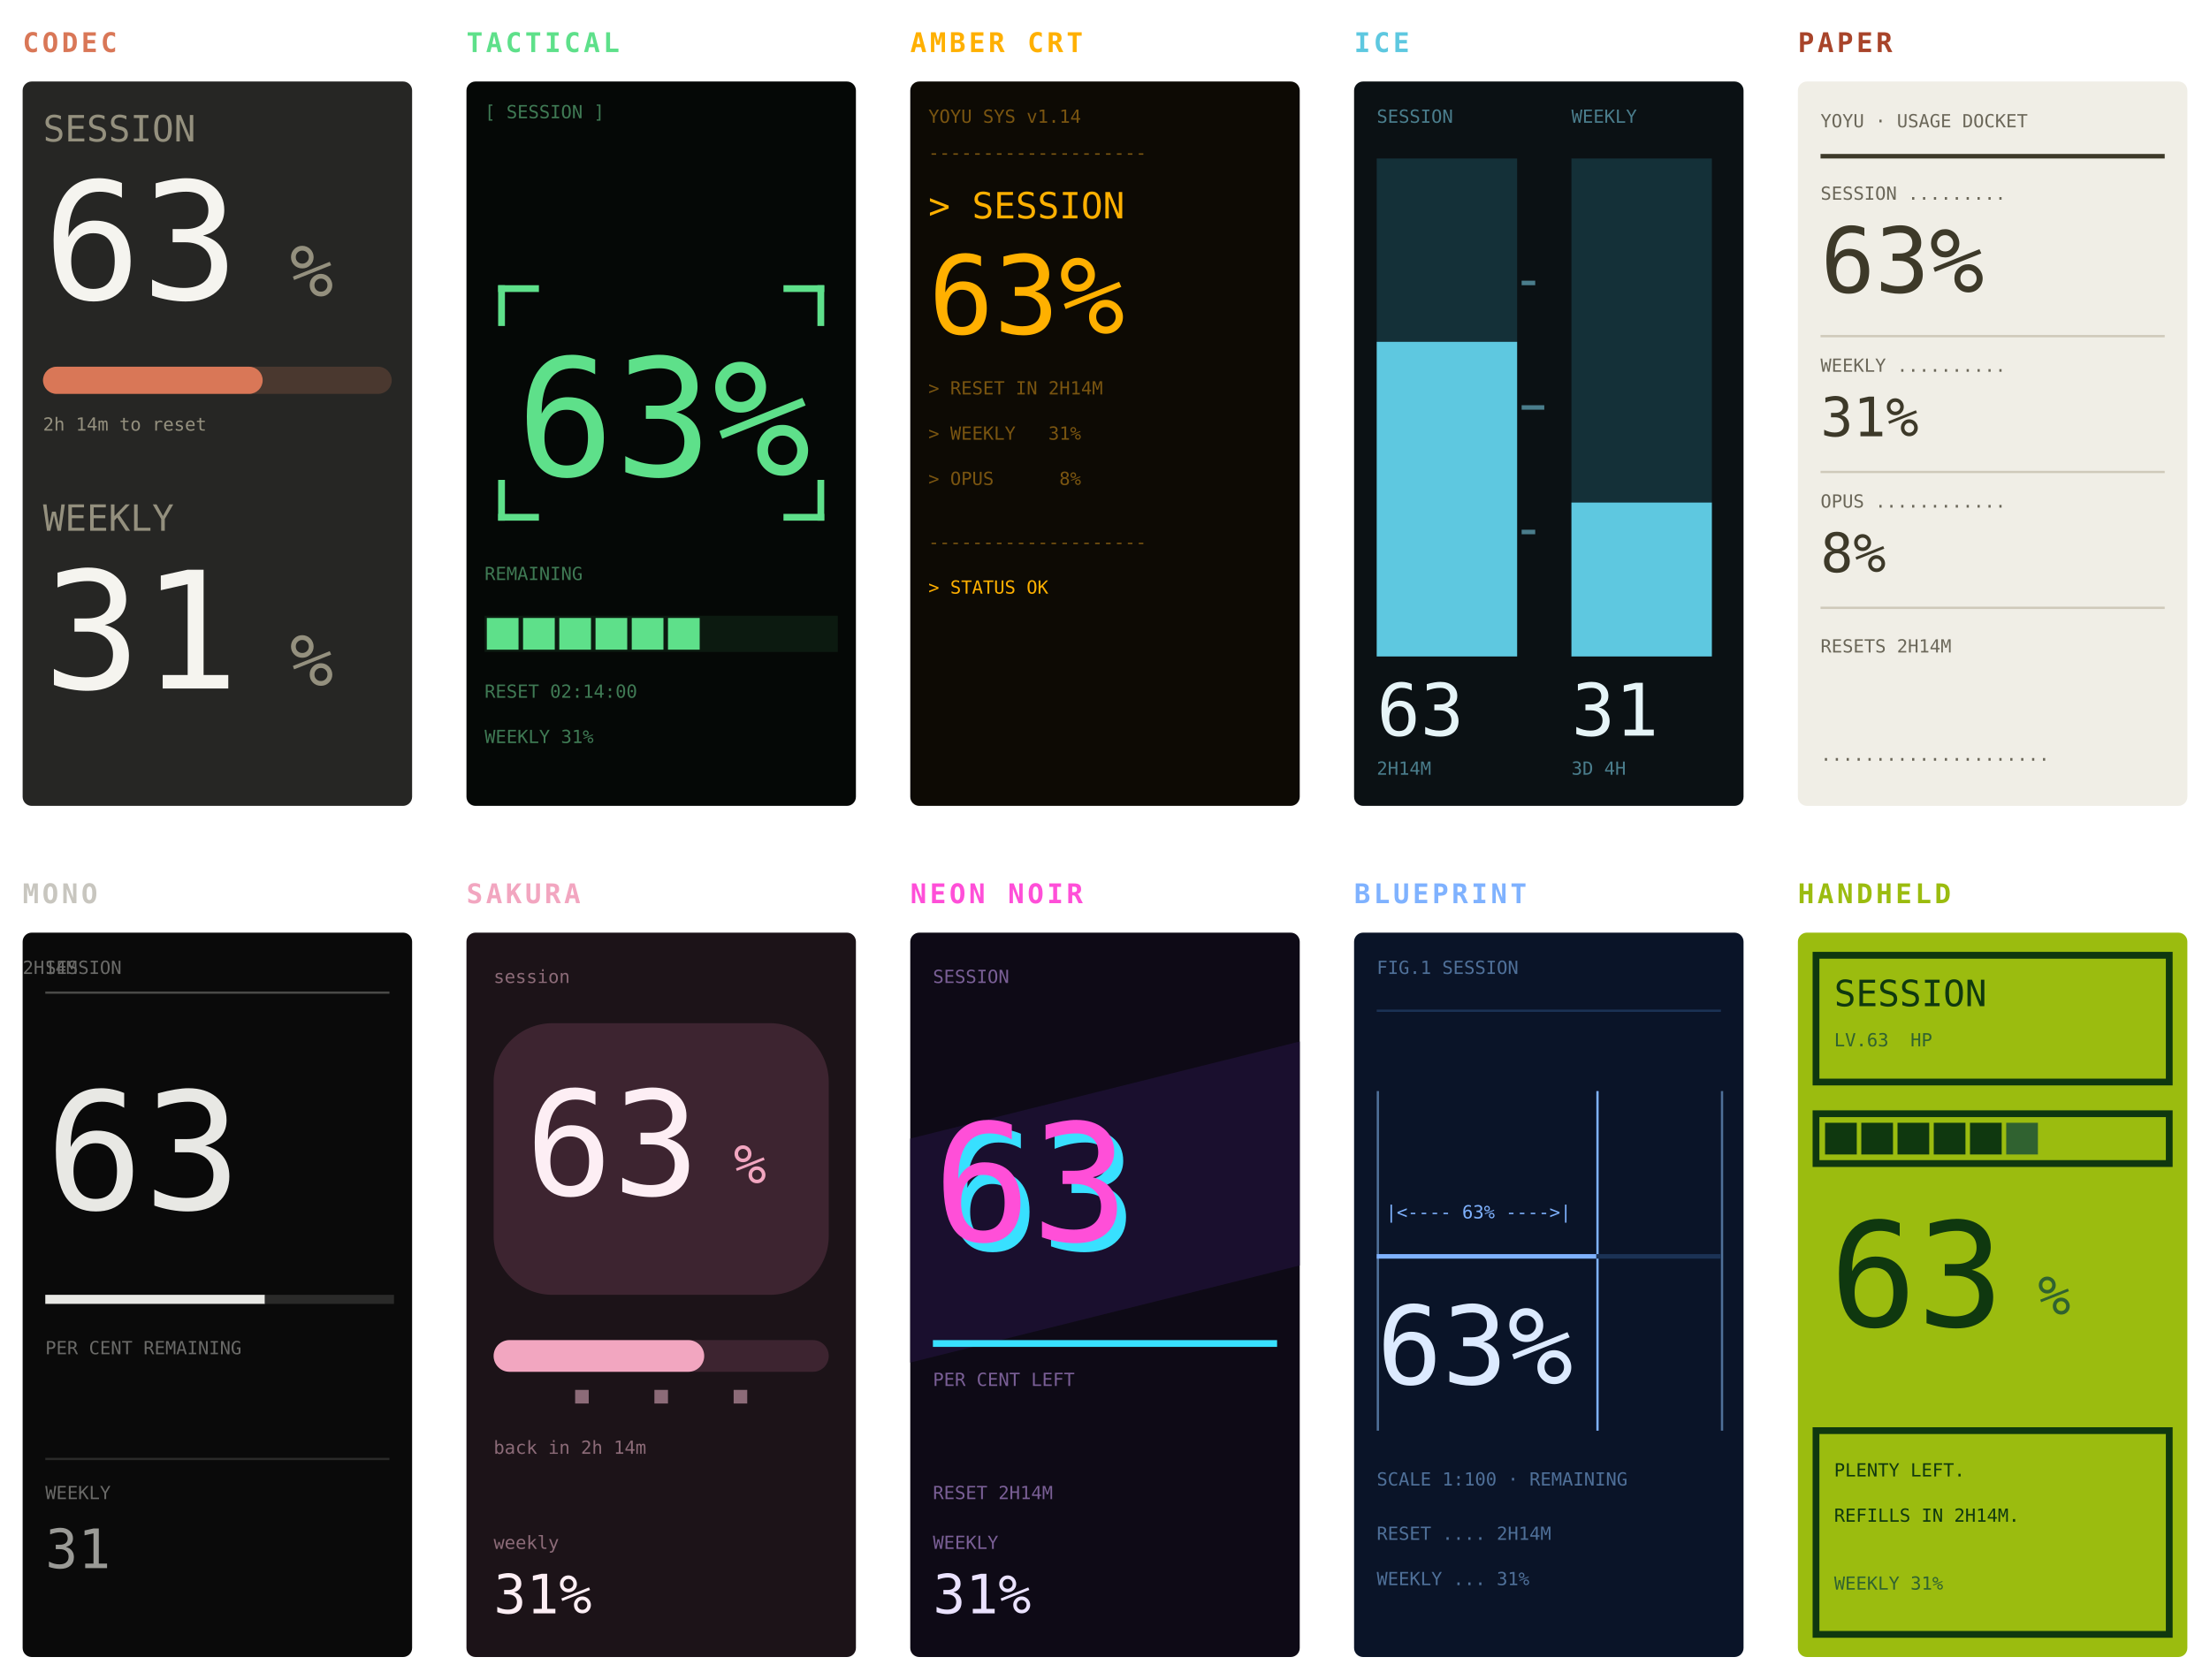
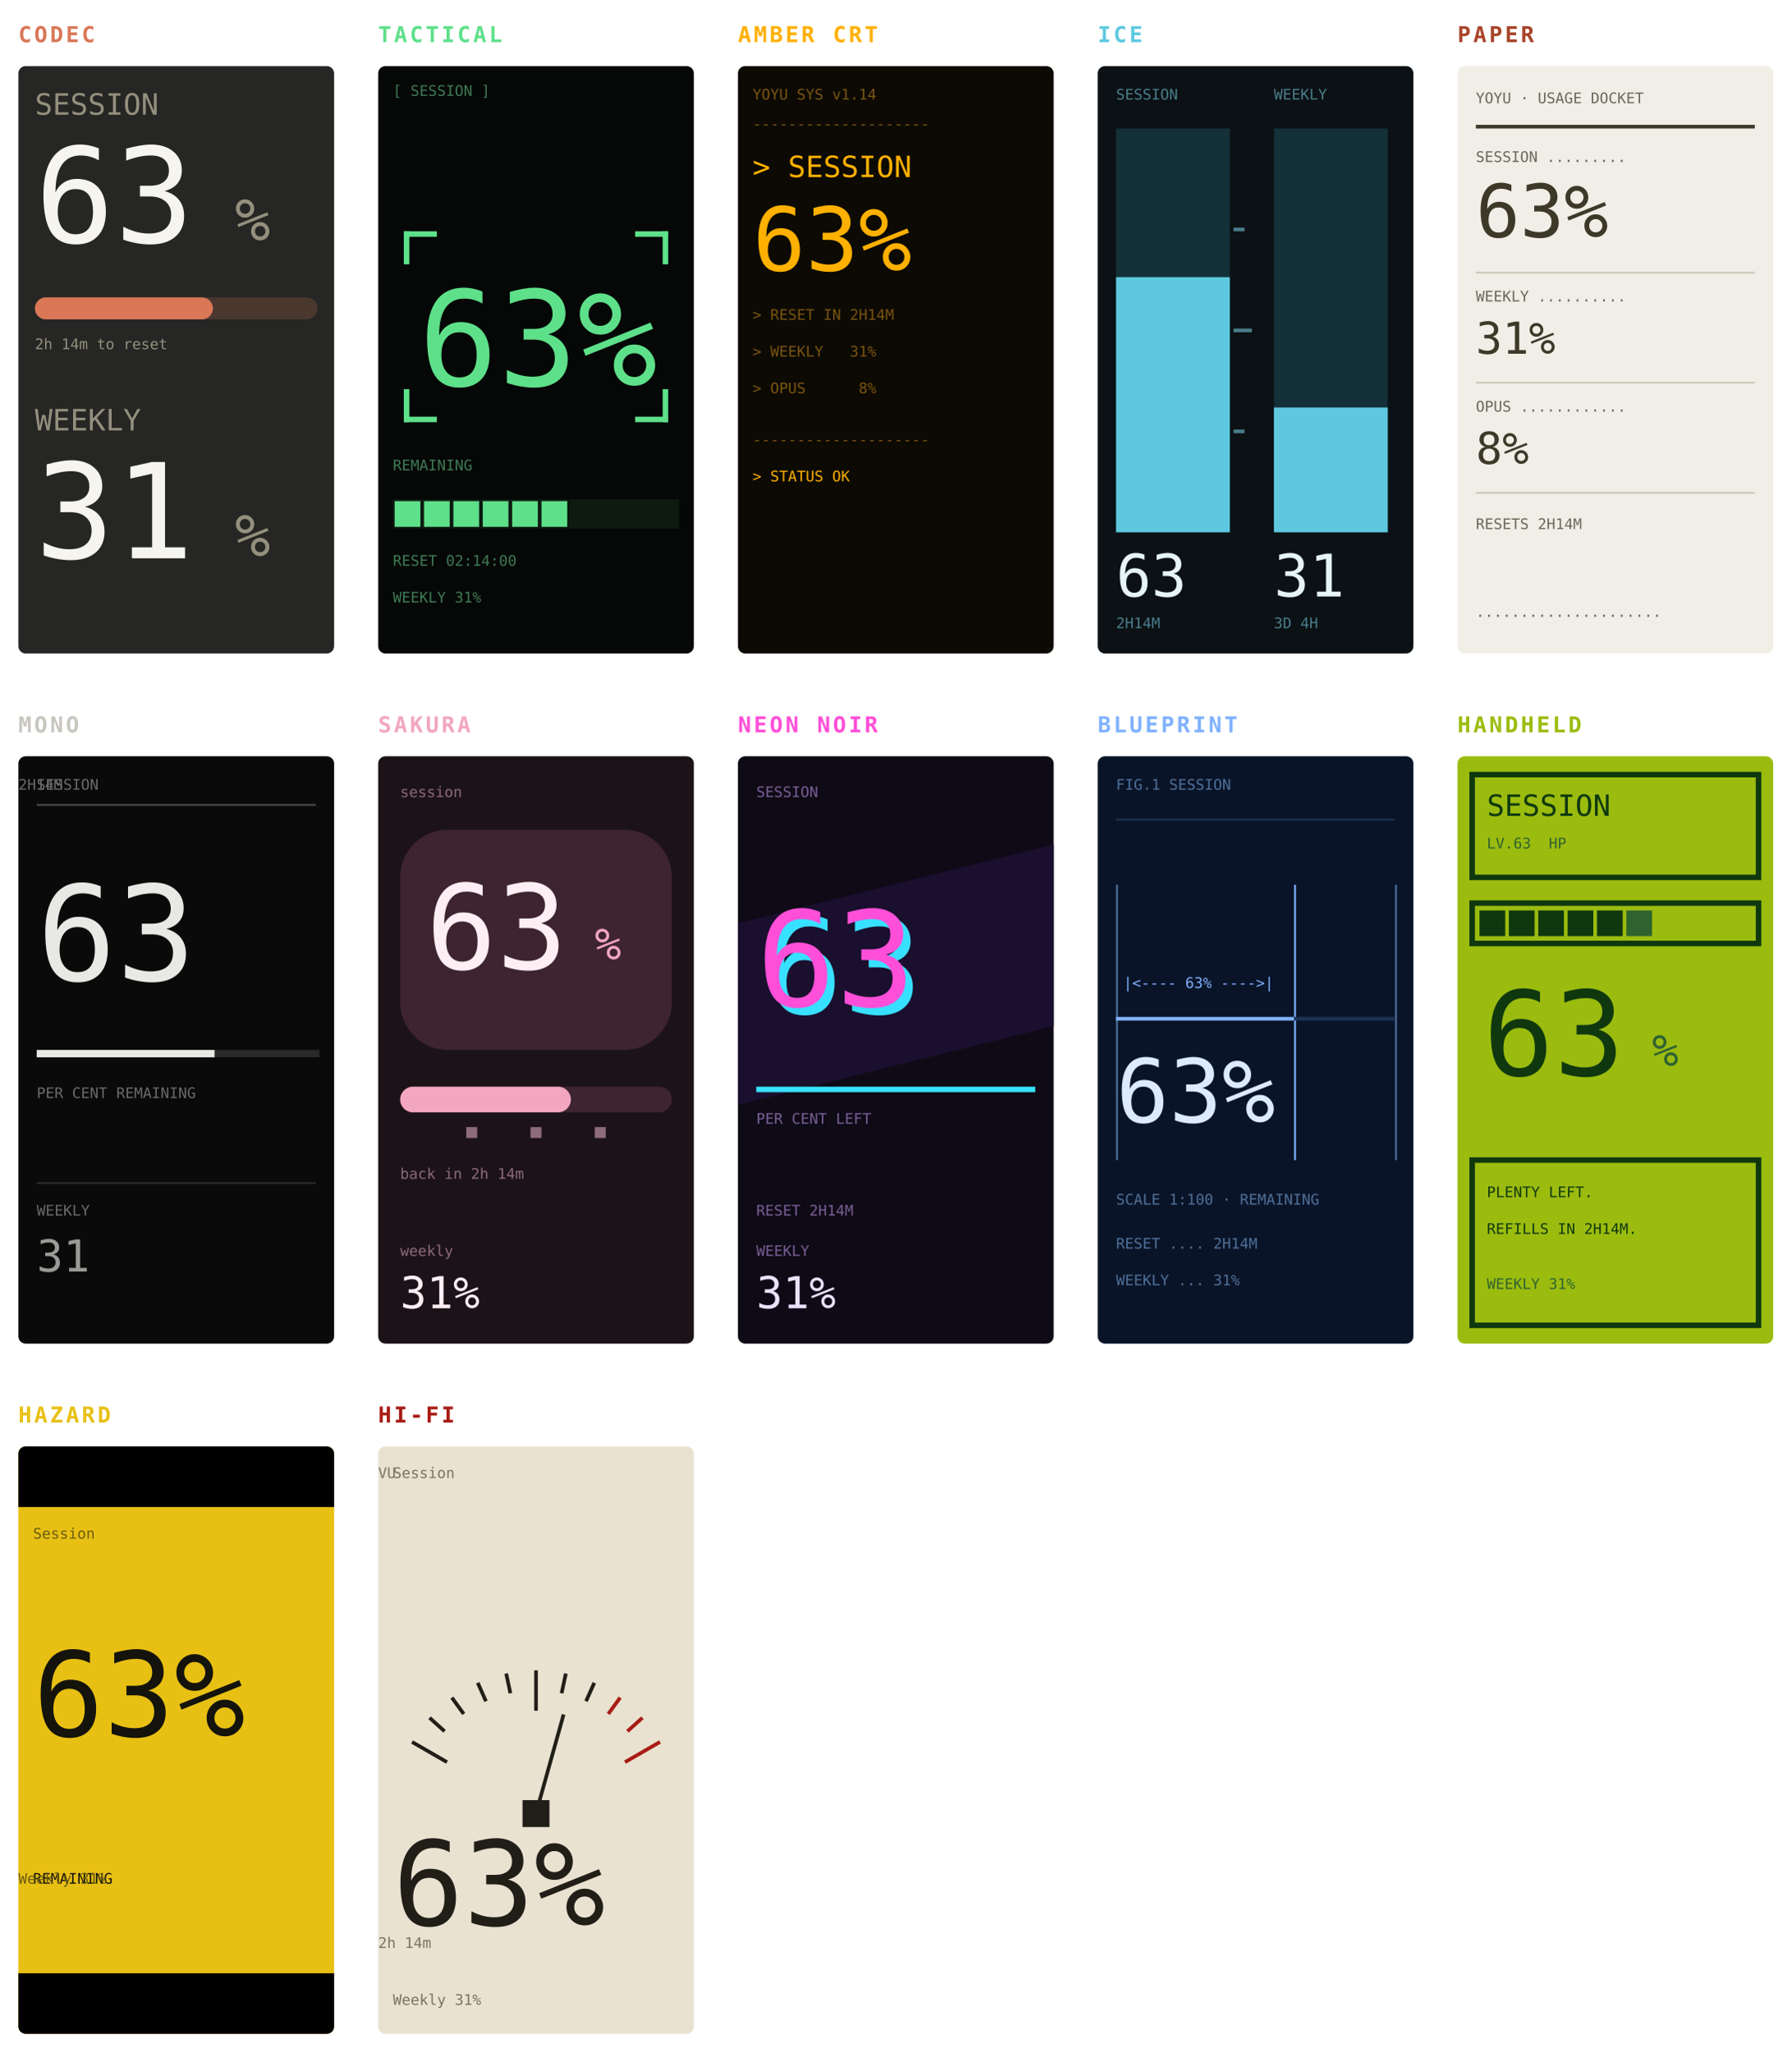
- <svg xmlns="http://www.w3.org/2000/svg" width="976" height="742" viewBox="0 0 976 742" font-family="ui-monospace,SFMono-Regular,Menlo,Consolas,monospace" role="img" aria-label="The ten readout layouts, each drawn on a 172 by 320 panel">
+ <svg xmlns="http://www.w3.org/2000/svg" width="976" height="1118" viewBox="0 0 976 1118" font-family="ui-monospace,SFMono-Regular,Menlo,Consolas,monospace" role="img" aria-label="The ten readout layouts, each drawn on a 172 by 320 panel">
  <defs>
    <clipPath id="pan">
      <rect width="172" height="320" rx="4" />
    </clipPath>
  </defs>
  <text x="10" y="23" font-size="12" font-weight="700" letter-spacing="1.4" fill="#d97757">CODEC</text>
  <g transform="translate(10,36)" clip-path="url(#pan)">
    <rect width="172" height="320" fill="#262624" />
    <text x="9" y="26.48" font-size="16" fill="#94907e" xml:space="preserve">SESSION</text>
    <text x="9" y="96.16" font-size="72" fill="#f5f4ef" xml:space="preserve">63</text>
    <text x="118" y="94.96" font-size="32" fill="#94907e" xml:space="preserve">%</text>
    <rect x="9" y="126" width="154" height="12" rx="6" fill="#4a382f" />
    <rect x="9" y="126" width="97" height="12" rx="6" fill="#d97757" />
    <text x="9" y="154.24" font-size="8" fill="#94907e" xml:space="preserve">2h 14m to reset</text>
    <text x="9" y="198.48" font-size="16" fill="#94907e" xml:space="preserve">WEEKLY</text>
    <text x="9" y="268.16" font-size="72" fill="#f5f4ef" xml:space="preserve">31</text>
    <text x="118" y="266.96" font-size="32" fill="#94907e" xml:space="preserve">%</text>
  </g>
  <text x="206" y="23" font-size="12" font-weight="700" letter-spacing="1.4" fill="#5ee08a">TACTICAL</text>
  <g transform="translate(206,36)" clip-path="url(#pan)">
    <rect width="172" height="320" fill="#050806" />
    <text x="8" y="16.24" font-size="8" fill="#3f7a54" xml:space="preserve">[ SESSION ]</text>
    <rect x="14" y="90" width="18" height="3" fill="#5ee08a" />
    <rect x="14" y="90" width="3" height="18" fill="#5ee08a" />
    <rect x="140" y="90" width="18" height="3" fill="#5ee08a" />
    <rect x="155" y="90" width="3" height="18" fill="#5ee08a" />
    <rect x="14" y="191" width="18" height="3" fill="#5ee08a" />
    <rect x="14" y="176" width="3" height="18" fill="#5ee08a" />
    <rect x="140" y="191" width="18" height="3" fill="#5ee08a" />
    <rect x="155" y="176" width="3" height="18" fill="#5ee08a" />
    <text x="22" y="174.16" font-size="72" fill="#5ee08a" xml:space="preserve">63%</text>
    <text x="8" y="220.24" font-size="8" fill="#3f7a54" xml:space="preserve">REMAINING</text>
    <rect x="8" y="236" width="156" height="16" fill="#0c1a10" />
    <rect x="9" y="237" width="14" height="14" fill="#5ee08a" />
    <rect x="25" y="237" width="14" height="14" fill="#5ee08a" />
    <rect x="41" y="237" width="14" height="14" fill="#5ee08a" />
    <rect x="57" y="237" width="14" height="14" fill="#5ee08a" />
    <rect x="73" y="237" width="14" height="14" fill="#5ee08a" />
    <rect x="89" y="237" width="14" height="14" fill="#5ee08a" />
    <text x="8" y="272.24" font-size="8" fill="#3f7a54" xml:space="preserve">RESET 02:14:00</text>
    <text x="8" y="292.24" font-size="8" fill="#3f7a54" xml:space="preserve">WEEKLY 31%</text>
  </g>
  <text x="402" y="23" font-size="12" font-weight="700" letter-spacing="1.4" fill="#ffb000">AMBER CRT</text>
  <g transform="translate(402,36)" clip-path="url(#pan)">
    <rect width="172" height="320" fill="#0d0a04" />
    <text x="8" y="18.24" font-size="8" fill="#7a5510" xml:space="preserve">YOYU SYS v1.14</text>
    <text x="8" y="34.24" font-size="8" fill="#7a5510" xml:space="preserve">--------------------</text>
    <text x="8" y="60.48" font-size="16" fill="#ffb000" xml:space="preserve">&gt; SESSION</text>
    <text x="8" y="111.44" font-size="48" fill="#ffb000" xml:space="preserve">63%</text>
    <text x="8" y="138.24" font-size="8" fill="#7a5510" xml:space="preserve">&gt; RESET IN 2H14M</text>
    <text x="8" y="158.24" font-size="8" fill="#7a5510" xml:space="preserve">&gt; WEEKLY   31%</text>
    <text x="8" y="178.24" font-size="8" fill="#7a5510" xml:space="preserve">&gt; OPUS      8%</text>
    <text x="8" y="206.24" font-size="8" fill="#7a5510" xml:space="preserve">--------------------</text>
    <text x="8" y="226.24" font-size="8" fill="#ffb000" xml:space="preserve">&gt; STATUS OK</text>
  </g>
  <text x="598" y="23" font-size="12" font-weight="700" letter-spacing="1.4" fill="#5ec8e0">ICE</text>
  <g transform="translate(598,36)" clip-path="url(#pan)">
    <rect width="172" height="320" fill="#0b1114" />
    <text x="10" y="18.24" font-size="8" fill="#4a7d8c" xml:space="preserve">SESSION</text>
    <text x="96" y="18.24" font-size="8" fill="#4a7d8c" xml:space="preserve">WEEKLY</text>
    <rect x="10" y="34" width="62" height="220" fill="#143038" />
    <rect x="10" y="115" width="62" height="139" fill="#5ec8e0" />
    <rect x="96" y="34" width="62" height="220" fill="#143038" />
    <rect x="96" y="186" width="62" height="68" fill="#5ec8e0" />
    <rect x="74" y="88" width="6" height="2" fill="#4a7d8c" />
    <rect x="74" y="143" width="10" height="2" fill="#4a7d8c" />
    <rect x="74" y="198" width="6" height="2" fill="#4a7d8c" />
    <text x="10" y="288.96" font-size="32" fill="#e6f4f7" xml:space="preserve">63</text>
    <text x="96" y="288.96" font-size="32" fill="#e6f4f7" xml:space="preserve">31</text>
    <text x="10" y="306.24" font-size="8" fill="#4a7d8c" xml:space="preserve">2H14M</text>
    <text x="96" y="306.24" font-size="8" fill="#4a7d8c" xml:space="preserve">3D 4H</text>
  </g>
  <text x="794" y="23" font-size="12" font-weight="700" letter-spacing="1.4" fill="#a8442a">PAPER</text>
  <g transform="translate(794,36)" clip-path="url(#pan)">
    <rect width="172" height="320" fill="#f0eee6" />
    <text x="10" y="20.24" font-size="8" fill="#6b6759" xml:space="preserve">YOYU · USAGE DOCKET</text>
    <rect x="10" y="32" width="152" height="2" fill="#3d3929" />
    <text x="10" y="52.24" font-size="8" fill="#6b6759" xml:space="preserve">SESSION .........</text>
    <text x="10" y="93.2" font-size="40" fill="#3d3929" xml:space="preserve">63%</text>
    <rect x="10" y="112" width="152" height="1" fill="#cfc9ba" />
    <text x="10" y="128.24" font-size="8" fill="#6b6759" xml:space="preserve">WEEKLY ..........</text>
    <text x="10" y="156.72" font-size="24" fill="#3d3929" xml:space="preserve">31%</text>
    <rect x="10" y="172" width="152" height="1" fill="#cfc9ba" />
    <text x="10" y="188.24" font-size="8" fill="#6b6759" xml:space="preserve">OPUS ............</text>
    <text x="10" y="216.72" font-size="24" fill="#3d3929" xml:space="preserve">8%</text>
    <rect x="10" y="232" width="152" height="1" fill="#cfc9ba" />
    <text x="10" y="252.24" font-size="8" fill="#6b6759" xml:space="preserve">RESETS 2H14M</text>
    <text x="10" y="302.24" font-size="8" fill="#6b6759" xml:space="preserve">·····················</text>
  </g>
  <text x="10" y="399" font-size="12" font-weight="700" letter-spacing="1.4" fill="#c8c6bf">MONO</text>
  <g transform="translate(10,412)" clip-path="url(#pan)">
    <rect width="172" height="320" fill="#0a0a0a" />
    <rect x="10" y="26" width="152" height="1" fill="#4a4a48" />
    <text x="10" y="18.24" font-size="8" fill="#6a6a68" xml:space="preserve">SESSION</text>
    <text x="0" y="18.24" font-size="8" fill="#6a6a68" xml:space="preserve">2H14M</text>
    <text x="10" y="122.16" font-size="72" fill="#e8e8e4" xml:space="preserve">63</text>
    <rect x="10" y="160" width="97" height="4" fill="#e8e8e4" />
    <rect x="107" y="160" width="57" height="4" fill="#2a2a29" />
    <text x="10" y="186.24" font-size="8" fill="#6a6a68" xml:space="preserve">PER CENT REMAINING</text>
    <rect x="10" y="232" width="152" height="1" fill="#2a2a29" />
    <text x="10" y="250.24" font-size="8" fill="#6a6a68" xml:space="preserve">WEEKLY</text>
    <text x="10" y="280.72" font-size="24" fill="#9a9a96" xml:space="preserve">31</text>
  </g>
  <text x="206" y="399" font-size="12" font-weight="700" letter-spacing="1.4" fill="#f2a6c0">SAKURA</text>
  <g transform="translate(206,412)" clip-path="url(#pan)">
    <rect width="172" height="320" fill="#1c1318" />
    <text x="12" y="22.24" font-size="8" fill="#8c6b78" xml:space="preserve">session</text>
    <rect x="12" y="40" width="148" height="120" rx="26" fill="#3d2430" />
    <text x="26" y="115.92" font-size="64" fill="#fdeef4" xml:space="preserve">63</text>
    <text x="118" y="110.72" font-size="24" fill="#f2a6c0" xml:space="preserve">%</text>
    <rect x="12" y="180" width="148" height="14" rx="7" fill="#3d2430" />
    <rect x="12" y="180" width="93" height="14" rx="7" fill="#f2a6c0" />
    <rect x="48" y="202" width="6" height="6" fill="#8c6b78" />
    <rect x="83" y="202" width="6" height="6" fill="#8c6b78" />
    <rect x="118" y="202" width="6" height="6" fill="#8c6b78" />
    <text x="12" y="230.24" font-size="8" fill="#8c6b78" xml:space="preserve">back in 2h 14m</text>
    <text x="12" y="272.24" font-size="8" fill="#8c6b78" xml:space="preserve">weekly</text>
    <text x="12" y="300.72" font-size="24" fill="#fdeef4" xml:space="preserve">31%</text>
  </g>
  <text x="402" y="399" font-size="12" font-weight="700" letter-spacing="1.4" fill="#ff4fd8">NEON NOIR</text>
  <g transform="translate(402,412)" clip-path="url(#pan)">
    <rect width="172" height="320" fill="#0e0a16" />
    <rect x="-40" y="70" width="260" height="96" fill="#1a0f2e" transform="rotate(-14 90 118)" />
    <text x="10" y="22.24" font-size="8" fill="#7a5f96" xml:space="preserve">SESSION</text>
    <text x="14" y="140.16" font-size="72" fill="#38e0ff" xml:space="preserve">63</text>
    <text x="10" y="136.16" font-size="72" fill="#ff4fd8" xml:space="preserve">63</text>
    <rect x="10" y="180" width="152" height="3" fill="#38e0ff" />
    <text x="10" y="200.24" font-size="8" fill="#7a5f96" xml:space="preserve">PER CENT LEFT</text>
    <text x="10" y="250.24" font-size="8" fill="#7a5f96" xml:space="preserve">RESET 2H14M</text>
    <text x="10" y="272.24" font-size="8" fill="#7a5f96" xml:space="preserve">WEEKLY</text>
    <text x="10" y="300.72" font-size="24" fill="#eae2ff" xml:space="preserve">31%</text>
  </g>
  <text x="598" y="399" font-size="12" font-weight="700" letter-spacing="1.4" fill="#7fb2ff">BLUEPRINT</text>
  <g transform="translate(598,412)" clip-path="url(#pan)">
    <rect width="172" height="320" fill="#0a1428" />
    <text x="10" y="18.24" font-size="8" fill="#4f7099" xml:space="preserve">FIG.1 SESSION</text>
    <rect x="10" y="34" width="152" height="1" fill="#1b3255" />
    <rect x="10" y="70" width="1" height="150" fill="#4f7099" />
    <rect x="107" y="70" width="1" height="150" fill="#7fb2ff" />
    <rect x="162" y="70" width="1" height="150" fill="#4f7099" />
    <rect x="10" y="142" width="97" height="2" fill="#7fb2ff" />
    <text x="14" y="126.24" font-size="8" fill="#7fb2ff" xml:space="preserve">|&lt;---- 63% ----&gt;|</text>
    <rect x="107" y="142" width="55" height="2" fill="#1b3255" />
    <text x="10" y="199.44" font-size="48" fill="#dceaff" xml:space="preserve">63%</text>
    <text x="10" y="244.24" font-size="8" fill="#4f7099" xml:space="preserve">SCALE 1:100 · REMAINING</text>
    <text x="10" y="268.24" font-size="8" fill="#4f7099" xml:space="preserve">RESET .... 2H14M</text>
    <text x="10" y="288.24" font-size="8" fill="#4f7099" xml:space="preserve">WEEKLY ... 31%</text>
  </g>
  <text x="794" y="399" font-size="12" font-weight="700" letter-spacing="1.4" fill="#9bbc0f">HANDHELD</text>
  <g transform="translate(794,412)" clip-path="url(#pan)">
    <rect width="172" height="320" fill="#9bbc0f" />
    <text x="16" y="32.48" font-size="16" fill="#0f380f" xml:space="preserve">SESSION</text>
    <text x="16" y="50.24" font-size="8" fill="#306230" xml:space="preserve">LV.63  HP</text>
    <rect x="12" y="84" width="14" height="14" fill="#0f380f" />
    <rect x="28" y="84" width="14" height="14" fill="#0f380f" />
    <rect x="44" y="84" width="14" height="14" fill="#0f380f" />
    <rect x="60" y="84" width="14" height="14" fill="#0f380f" />
    <rect x="76" y="84" width="14" height="14" fill="#0f380f" />
    <rect x="92" y="84" width="14" height="14" fill="#306230" />
    <text x="14" y="173.92" font-size="64" fill="#0f380f" xml:space="preserve">63</text>
    <text x="106" y="168.72" font-size="24" fill="#306230" xml:space="preserve">%</text>
    <text x="16" y="240.24" font-size="8" fill="#0f380f" xml:space="preserve">PLENTY LEFT.</text>
    <text x="16" y="260.24" font-size="8" fill="#0f380f" xml:space="preserve">REFILLS IN 2H14M.</text>
    <text x="16" y="290.24" font-size="8" fill="#306230" xml:space="preserve">WEEKLY 31%</text>
    <rect x="8" y="10" width="156" height="56" fill="none" stroke="#0f380f" stroke-width="3" />
    <rect x="8" y="80" width="156" height="22" fill="none" stroke="#0f380f" stroke-width="3" />
    <rect x="8" y="220" width="156" height="90" fill="none" stroke="#0f380f" stroke-width="3" />
  </g>
+   <text x="10" y="775" font-size="12" font-weight="700" letter-spacing="1.4" fill="#e8c014">HAZARD</text>
+   <g transform="translate(10,788)" clip-path="url(#pan)">
+     <rect width="172" height="320" fill="#e8c014" />
+     <rect x="0" y="0" width="172" height="33" fill="repeating-linear-gradient(-45deg,#14130c 0 8px,transparent 8px 16px)" />
+     <rect x="0" y="287" width="172" height="33" fill="repeating-linear-gradient(-45deg,#14130c 0 8px,transparent 8px 16px)" />
+     <text x="8" y="50.24" font-size="8" fill="#6b5c12" xml:space="preserve">Session</text>
+     <text x="8" y="157.92" font-size="64" fill="#14130c" xml:space="preserve">63%</text>
+     <text x="8" y="238.24" font-size="8" fill="#14130c" xml:space="preserve">REMAINING</text>
+     <text x="0" y="238.24" font-size="8" fill="#6b5c12" xml:space="preserve">Weekly 31%</text>
+   </g>
+   <text x="206" y="775" font-size="12" font-weight="700" letter-spacing="1.4" fill="#a81c14">HI-FI</text>
+   <g transform="translate(206,788)" clip-path="url(#pan)">
+     <rect width="172" height="320" fill="#e9e2d0" />
+     <rect x="27" y="155.5" width="2" height="22" fill="#211e18" transform="rotate(-60.0 28 166.5)" />
+     <rect x="31.1" y="146" width="2" height="11" fill="#211e18" transform="rotate(-48.0 32.1 151.5)" />
+     <rect x="42.4" y="135.8" width="2" height="11" fill="#211e18" transform="rotate(-36.0 43.4 141.3)" />
+     <rect x="55.5" y="128.3" width="2" height="11" fill="#211e18" transform="rotate(-24.0 56.5 133.8)" />
+     <rect x="69.9" y="123.6" width="2" height="11" fill="#211e18" transform="rotate(-12.0 70.9 129.1)" />
+     <rect x="85" y="122" width="2" height="22" fill="#211e18" transform="rotate(0.0 86 133)" />
+     <rect x="100.1" y="123.6" width="2" height="11" fill="#211e18" transform="rotate(12.0 101.1 129.1)" />
+     <rect x="114.5" y="128.3" width="2" height="11" fill="#211e18" transform="rotate(24.0 115.5 133.8)" />
+     <rect x="127.6" y="135.8" width="2" height="11" fill="#a81c14" transform="rotate(36.0 128.6 141.3)" />
+     <rect x="138.9" y="146" width="2" height="11" fill="#a81c14" transform="rotate(48.0 139.9 151.5)" />
+     <rect x="143" y="155.5" width="2" height="22" fill="#a81c14" transform="rotate(60.0 144 166.5)" />
+     <rect x="92.5" y="145" width="2" height="56" fill="#211e18" transform="rotate(15.6 93.5 173)" />
+     <text x="8" y="17.24" font-size="8" fill="#7a7262" xml:space="preserve">Session</text>
+     <text x="0" y="17.24" font-size="8" fill="#7a7262" xml:space="preserve">VU</text>
+     <rect x="78.667" y="192.667" width="14.667" height="14.667" fill="#211e18" />
+     <text x="8" y="260.92" font-size="64" fill="#211e18" xml:space="preserve">63%</text>
+     <text x="0" y="273.24" font-size="8" fill="#7a7262" xml:space="preserve">2h 14m</text>
+     <text x="8" y="304.24" font-size="8" fill="#7a7262" xml:space="preserve">Weekly 31%</text>
+   </g>
</svg>
